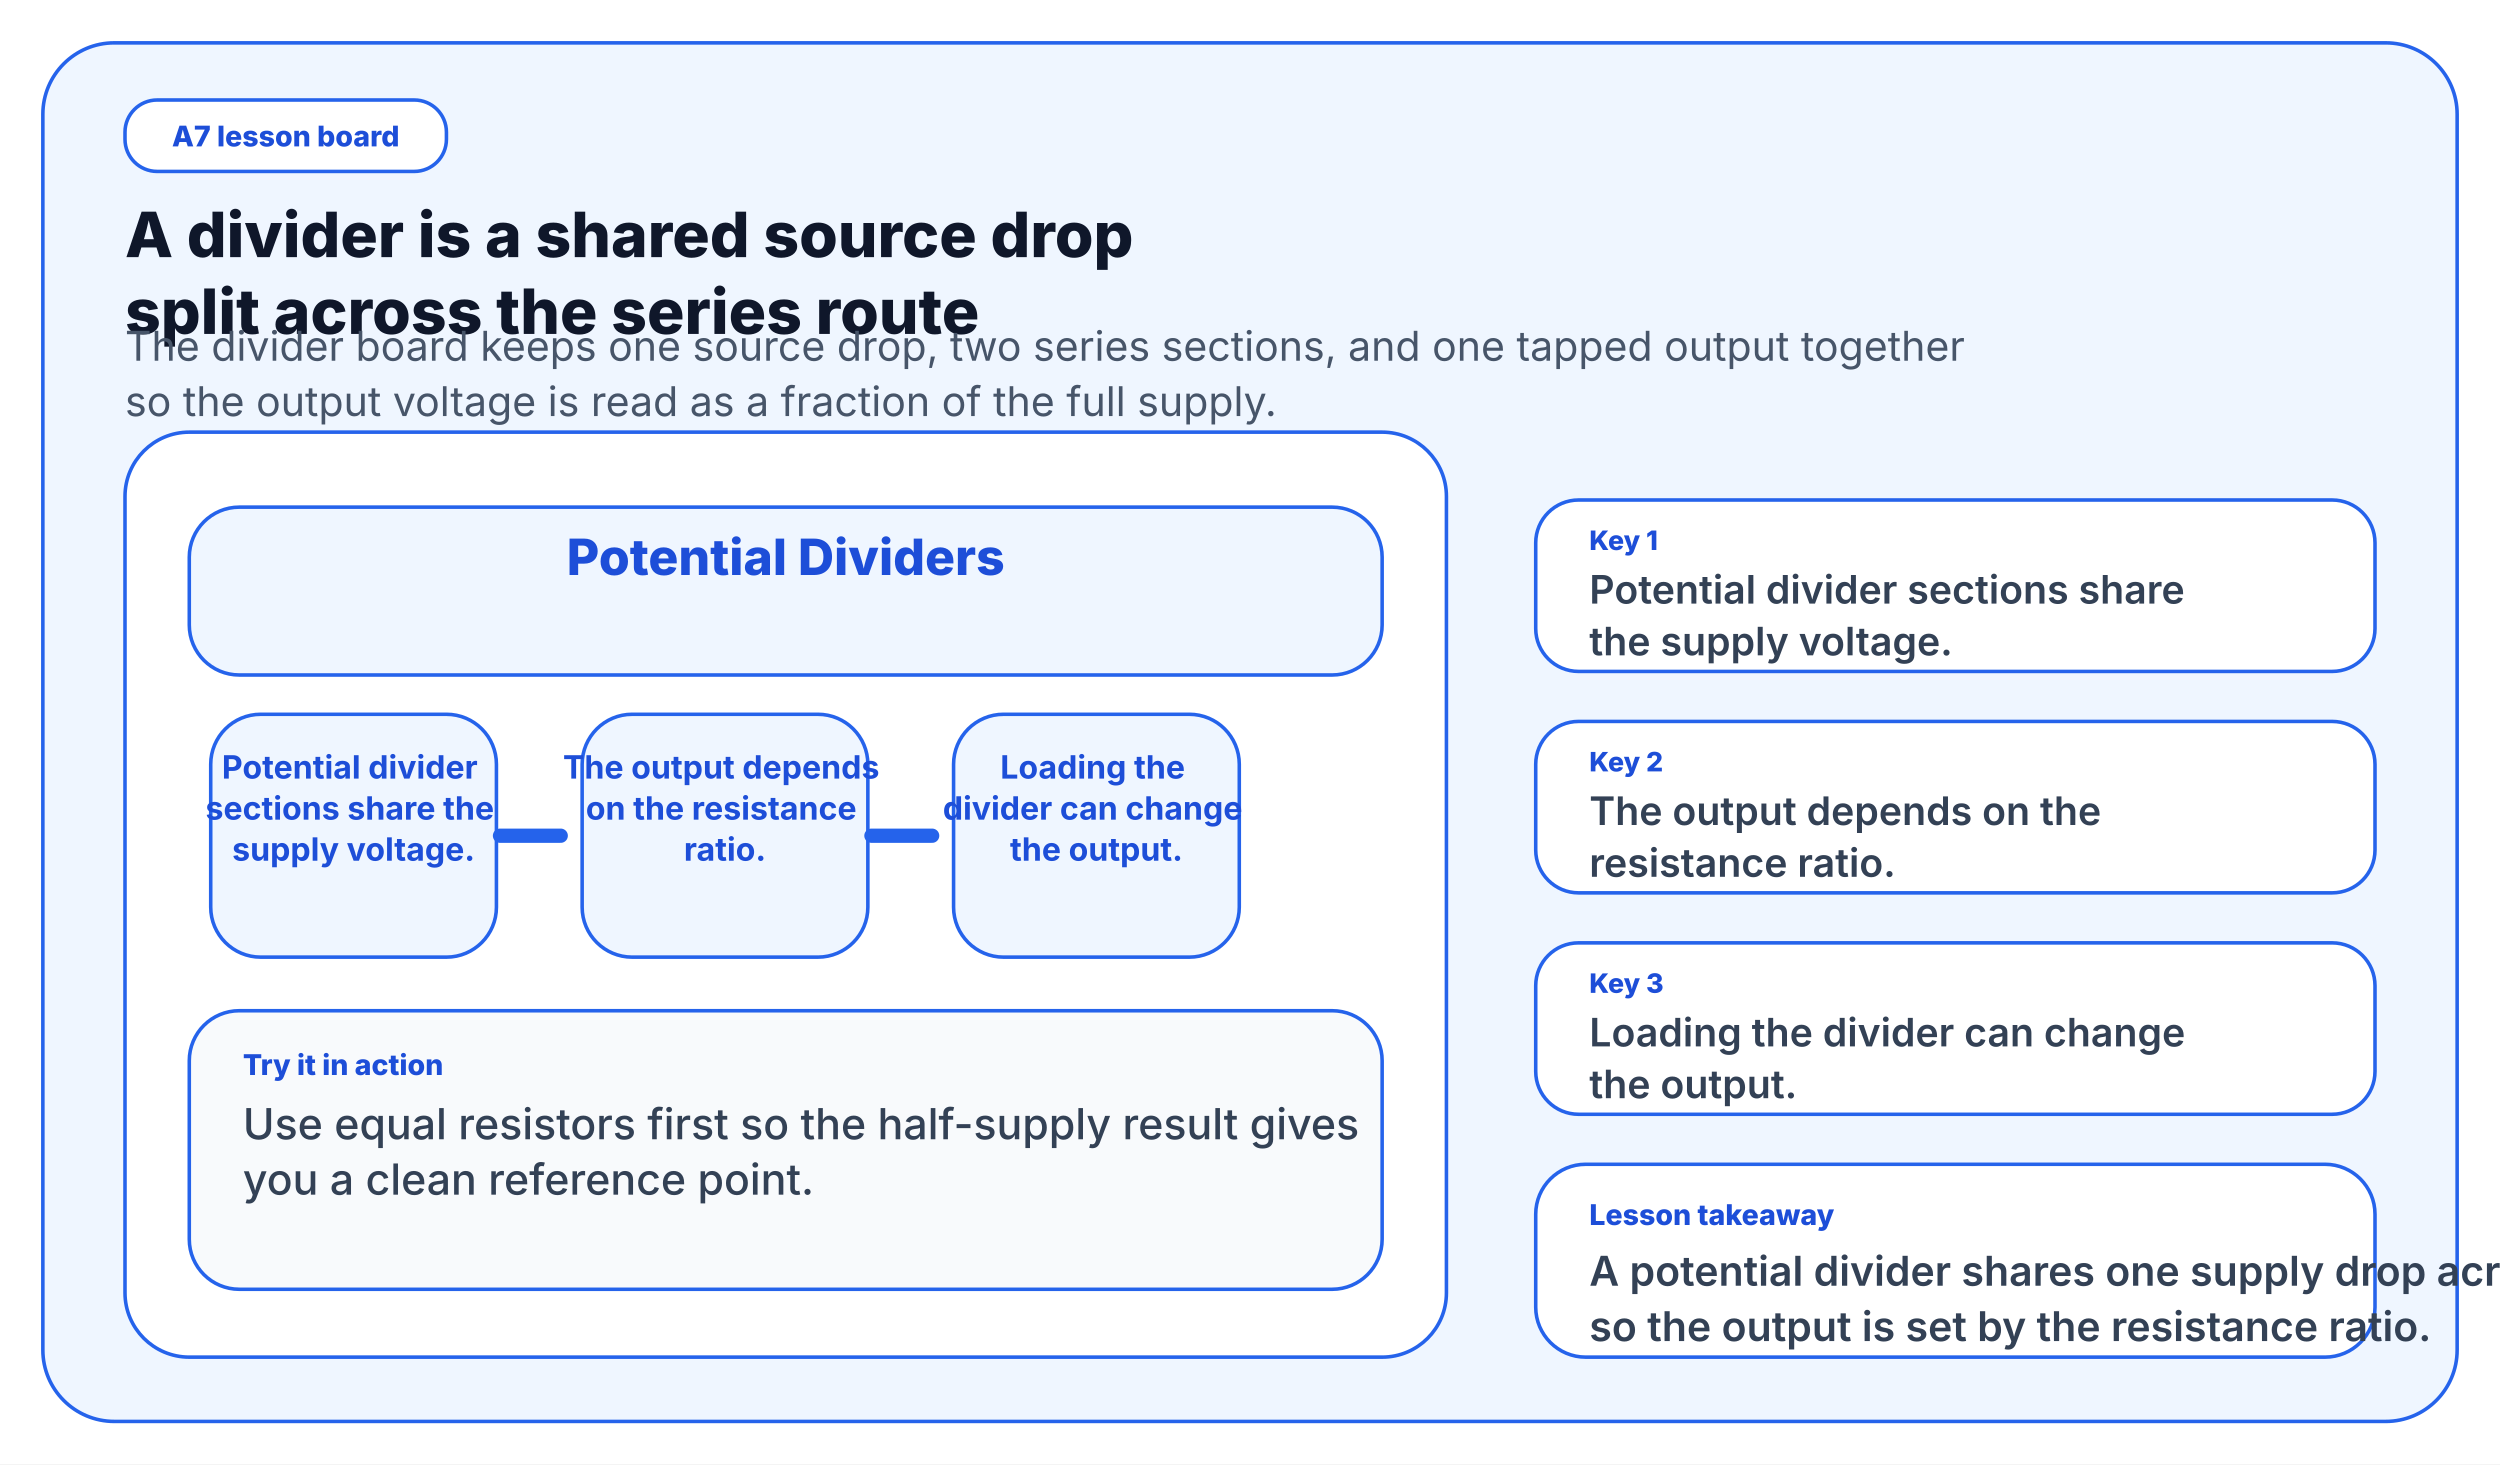
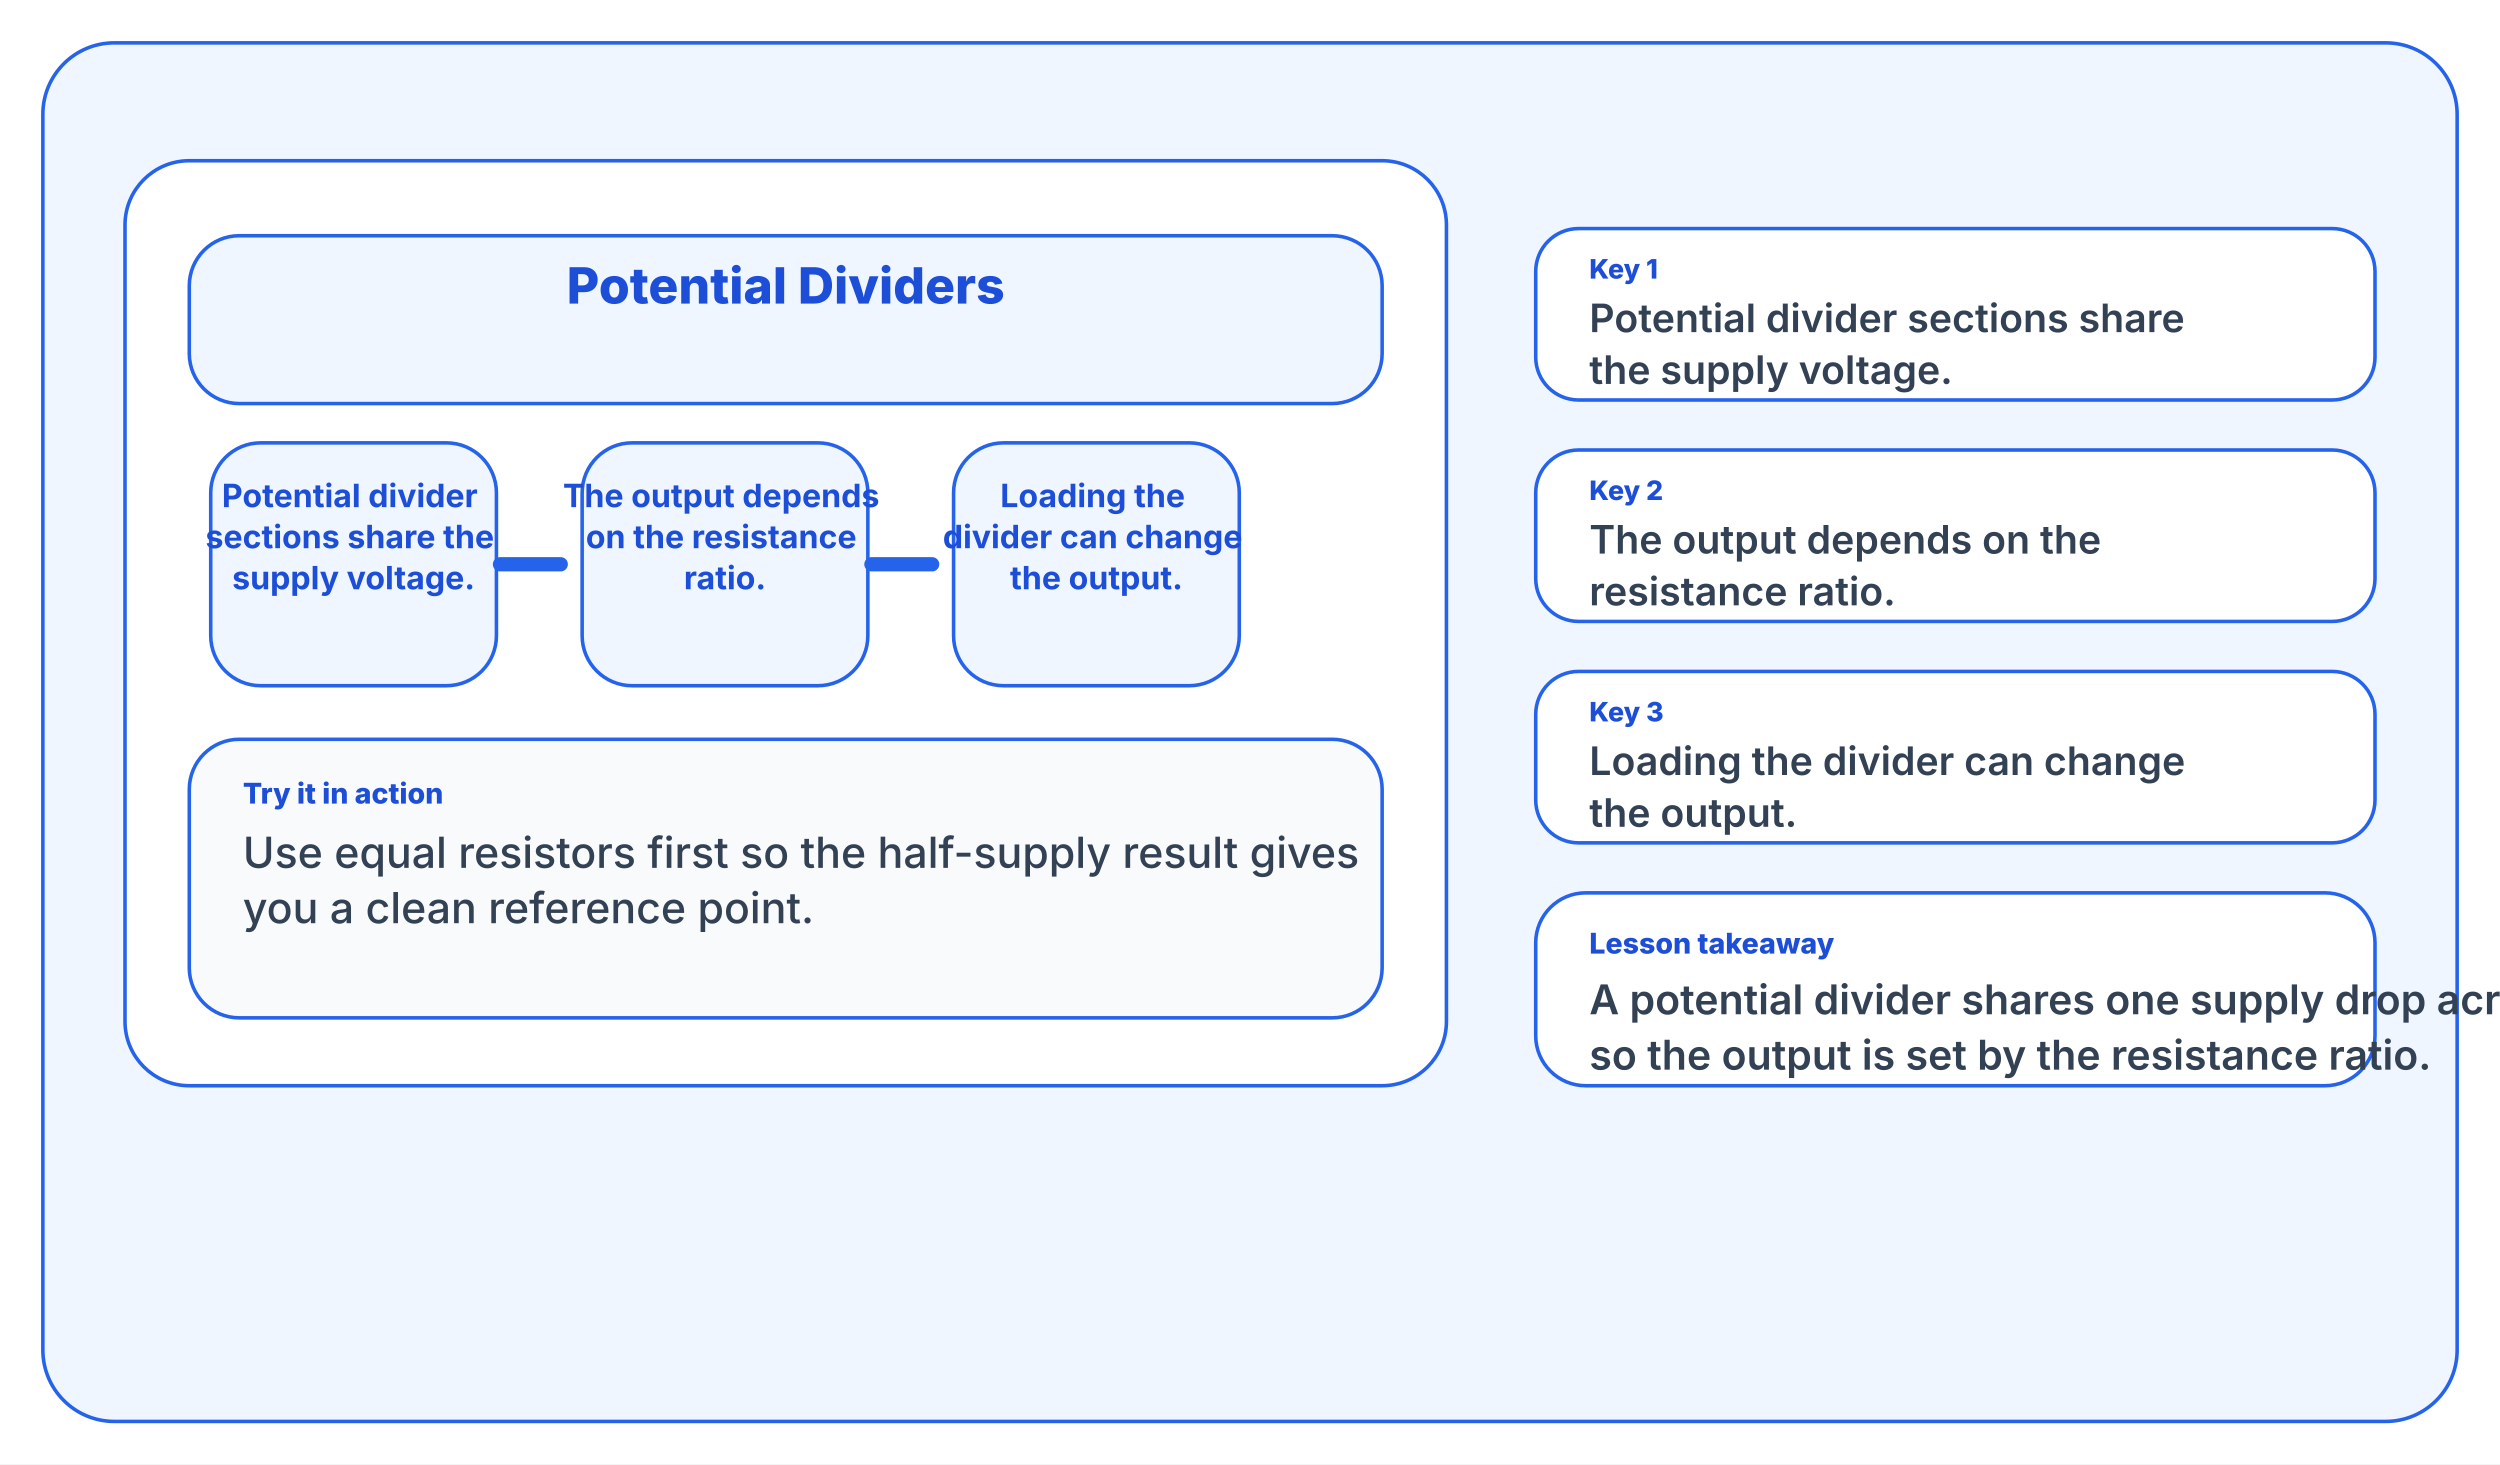
<svg xmlns="http://www.w3.org/2000/svg" width="1400" height="820" viewBox="0 0 1400 820">
  <rect width="1400" height="820" fill="#ffffff" />
  <rect x="24" y="24" width="1352" height="772" rx="40" fill="#eff6ff" stroke="#2563eb" stroke-width="2" />
-   <rect x="70" y="56" width="180" height="40" rx="18" fill="#ffffff" stroke="#2563eb" stroke-width="2" />
-   <text x="160" y="82" fill="#1d4ed8" font-size="16" font-family="Inter, Segoe UI, Arial, sans-serif" font-weight="800" text-anchor="middle">
-     <tspan x="160" dy="0">A7 lesson board</tspan>
-   </text>
-   <text x="70" y="144" fill="#0f172a" font-size="35" font-family="Inter, Segoe UI, Arial, sans-serif" font-weight="800" text-anchor="start">
-     <tspan x="70" dy="0">A divider is a shared source drop</tspan>
-     <tspan x="70" dy="43">split across the series route</tspan>
-   </text>
-   <text x="70" y="202" fill="#475569" font-size="23" font-family="Inter, Segoe UI, Arial, sans-serif" font-weight="400" text-anchor="start">
-     <tspan x="70" dy="0">The divider board keeps one source drop, two series sections, and one tapped output together</tspan>
-     <tspan x="70" dy="31">so the output voltage is read as a fraction of the full supply.</tspan>
-   </text>
-   <rect x="70" y="242" width="740" height="518" rx="36" fill="#ffffff" stroke="#2563eb" stroke-width="2" />
-   <rect x="106" y="284" width="668" height="94" rx="28" fill="#eff6ff" stroke="#2563eb" stroke-width="2" />
-   <text x="440" y="322" fill="#1d4ed8" font-size="28" font-family="Inter, Segoe UI, Arial, sans-serif" font-weight="800" text-anchor="middle">
+   <rect x="70" y="90" width="740" height="518" rx="36" fill="#ffffff" stroke="#2563eb" stroke-width="2" />
+   <rect x="106" y="132" width="668" height="94" rx="28" fill="#eff6ff" stroke="#2563eb" stroke-width="2" />
+   <text x="440" y="170" fill="#1d4ed8" font-size="28" font-family="Inter, Segoe UI, Arial, sans-serif" font-weight="800" text-anchor="middle">
    <tspan x="440" dy="0">Potential Dividers</tspan>
  </text>
-   <rect x="118" y="400" width="160" height="136" rx="28" fill="#eff6ff" stroke="#2563eb" stroke-width="2" />
-   <text x="198" y="436" fill="#1d4ed8" font-size="18" font-family="Inter, Segoe UI, Arial, sans-serif" font-weight="700" text-anchor="middle">
+   <rect x="118" y="248" width="160" height="136" rx="28" fill="#eff6ff" stroke="#2563eb" stroke-width="2" />
+   <text x="198" y="284" fill="#1d4ed8" font-size="18" font-family="Inter, Segoe UI, Arial, sans-serif" font-weight="700" text-anchor="middle">
    <tspan x="198" dy="0">Potential divider</tspan>
    <tspan x="198" dy="23">sections share the</tspan>
    <tspan x="198" dy="23">supply voltage.</tspan>
  </text>
-   <rect x="326" y="400" width="160" height="136" rx="28" fill="#eff6ff" stroke="#2563eb" stroke-width="2" />
-   <text x="406" y="436" fill="#1d4ed8" font-size="18" font-family="Inter, Segoe UI, Arial, sans-serif" font-weight="700" text-anchor="middle">
+   <rect x="326" y="248" width="160" height="136" rx="28" fill="#eff6ff" stroke="#2563eb" stroke-width="2" />
+   <text x="406" y="284" fill="#1d4ed8" font-size="18" font-family="Inter, Segoe UI, Arial, sans-serif" font-weight="700" text-anchor="middle">
    <tspan x="406" dy="0">The output depends</tspan>
    <tspan x="406" dy="23">on the resistance</tspan>
    <tspan x="406" dy="23">ratio.</tspan>
  </text>
-   <rect x="534" y="400" width="160" height="136" rx="28" fill="#eff6ff" stroke="#2563eb" stroke-width="2" />
-   <text x="614" y="436" fill="#1d4ed8" font-size="18" font-family="Inter, Segoe UI, Arial, sans-serif" font-weight="700" text-anchor="middle">
+   <rect x="534" y="248" width="160" height="136" rx="28" fill="#eff6ff" stroke="#2563eb" stroke-width="2" />
+   <text x="614" y="284" fill="#1d4ed8" font-size="18" font-family="Inter, Segoe UI, Arial, sans-serif" font-weight="700" text-anchor="middle">
    <tspan x="614" dy="0">Loading the</tspan>
    <tspan x="614" dy="23">divider can change</tspan>
    <tspan x="614" dy="23">the output.</tspan>
  </text>
-   <line x1="280" y1="468" x2="314" y2="468" stroke="#2563eb" stroke-width="8" stroke-linecap="round" />
-   <line x1="488" y1="468" x2="522" y2="468" stroke="#2563eb" stroke-width="8" stroke-linecap="round" />
-   <rect x="106" y="566" width="668" height="156" rx="28" fill="#f8fafc" stroke="#2563eb" stroke-width="2" />
-   <text x="136" y="602" fill="#1d4ed8" font-size="16" font-family="Inter, Segoe UI, Arial, sans-serif" font-weight="800" text-anchor="start">
+   <line x1="280" y1="316" x2="314" y2="316" stroke="#2563eb" stroke-width="8" stroke-linecap="round" />
+   <line x1="488" y1="316" x2="522" y2="316" stroke="#2563eb" stroke-width="8" stroke-linecap="round" />
+   <rect x="106" y="414" width="668" height="156" rx="28" fill="#f8fafc" stroke="#2563eb" stroke-width="2" />
+   <text x="136" y="450" fill="#1d4ed8" font-size="16" font-family="Inter, Segoe UI, Arial, sans-serif" font-weight="800" text-anchor="start">
    <tspan x="136" dy="0">Try it in action</tspan>
  </text>
-   <text x="136" y="638" fill="#334155" font-size="24" font-family="Inter, Segoe UI, Arial, sans-serif" font-weight="500" text-anchor="start">
+   <text x="136" y="486" fill="#334155" font-size="24" font-family="Inter, Segoe UI, Arial, sans-serif" font-weight="500" text-anchor="start">
    <tspan x="136" dy="0">Use equal resistors first so the half-supply result gives</tspan>
    <tspan x="136" dy="31">you a clean reference point.</tspan>
  </text>
-   <rect x="860" y="280" width="470" height="96" rx="24" fill="#ffffff" stroke="#2563eb" stroke-width="2" />
-   <text x="890" y="308" fill="#1d4ed8" font-size="15" font-family="Inter, Segoe UI, Arial, sans-serif" font-weight="800" text-anchor="start">
+   <rect x="860" y="128" width="470" height="96" rx="24" fill="#ffffff" stroke="#2563eb" stroke-width="2" />
+   <text x="890" y="156" fill="#1d4ed8" font-size="15" font-family="Inter, Segoe UI, Arial, sans-serif" font-weight="800" text-anchor="start">
    <tspan x="890" dy="0">Key 1</tspan>
  </text>
-   <text x="890" y="338" fill="#334155" font-size="22" font-family="Inter, Segoe UI, Arial, sans-serif" font-weight="600" text-anchor="start">
+   <text x="890" y="186" fill="#334155" font-size="22" font-family="Inter, Segoe UI, Arial, sans-serif" font-weight="600" text-anchor="start">
    <tspan x="890" dy="0">Potential divider sections share</tspan>
    <tspan x="890" dy="29">the supply voltage.</tspan>
  </text>
-   <rect x="860" y="404" width="470" height="96" rx="24" fill="#ffffff" stroke="#2563eb" stroke-width="2" />
-   <text x="890" y="432" fill="#1d4ed8" font-size="15" font-family="Inter, Segoe UI, Arial, sans-serif" font-weight="800" text-anchor="start">
+   <rect x="860" y="252" width="470" height="96" rx="24" fill="#ffffff" stroke="#2563eb" stroke-width="2" />
+   <text x="890" y="280" fill="#1d4ed8" font-size="15" font-family="Inter, Segoe UI, Arial, sans-serif" font-weight="800" text-anchor="start">
    <tspan x="890" dy="0">Key 2</tspan>
  </text>
-   <text x="890" y="462" fill="#334155" font-size="22" font-family="Inter, Segoe UI, Arial, sans-serif" font-weight="600" text-anchor="start">
+   <text x="890" y="310" fill="#334155" font-size="22" font-family="Inter, Segoe UI, Arial, sans-serif" font-weight="600" text-anchor="start">
    <tspan x="890" dy="0">The output depends on the</tspan>
    <tspan x="890" dy="29">resistance ratio.</tspan>
  </text>
-   <rect x="860" y="528" width="470" height="96" rx="24" fill="#ffffff" stroke="#2563eb" stroke-width="2" />
-   <text x="890" y="556" fill="#1d4ed8" font-size="15" font-family="Inter, Segoe UI, Arial, sans-serif" font-weight="800" text-anchor="start">
+   <rect x="860" y="376" width="470" height="96" rx="24" fill="#ffffff" stroke="#2563eb" stroke-width="2" />
+   <text x="890" y="404" fill="#1d4ed8" font-size="15" font-family="Inter, Segoe UI, Arial, sans-serif" font-weight="800" text-anchor="start">
    <tspan x="890" dy="0">Key 3</tspan>
  </text>
-   <text x="890" y="586" fill="#334155" font-size="22" font-family="Inter, Segoe UI, Arial, sans-serif" font-weight="600" text-anchor="start">
+   <text x="890" y="434" fill="#334155" font-size="22" font-family="Inter, Segoe UI, Arial, sans-serif" font-weight="600" text-anchor="start">
    <tspan x="890" dy="0">Loading the divider can change</tspan>
    <tspan x="890" dy="29">the output.</tspan>
  </text>
-   <rect x="860" y="652" width="470" height="108" rx="28" fill="#ffffff" stroke="#2563eb" stroke-width="2" />
-   <text x="890" y="686" fill="#1d4ed8" font-size="16" font-family="Inter, Segoe UI, Arial, sans-serif" font-weight="800" text-anchor="start">
+   <rect x="860" y="500" width="470" height="108" rx="28" fill="#ffffff" stroke="#2563eb" stroke-width="2" />
+   <text x="890" y="534" fill="#1d4ed8" font-size="16" font-family="Inter, Segoe UI, Arial, sans-serif" font-weight="800" text-anchor="start">
    <tspan x="890" dy="0">Lesson takeaway</tspan>
  </text>
-   <text x="890" y="720" fill="#334155" font-size="23" font-family="Inter, Segoe UI, Arial, sans-serif" font-weight="600" text-anchor="start">
+   <text x="890" y="568" fill="#334155" font-size="23" font-family="Inter, Segoe UI, Arial, sans-serif" font-weight="600" text-anchor="start">
    <tspan x="890" dy="0">A potential divider shares one supply drop across a series path,</tspan>
    <tspan x="890" dy="31">so the output is set by the resistance ratio.</tspan>
  </text>
</svg>
